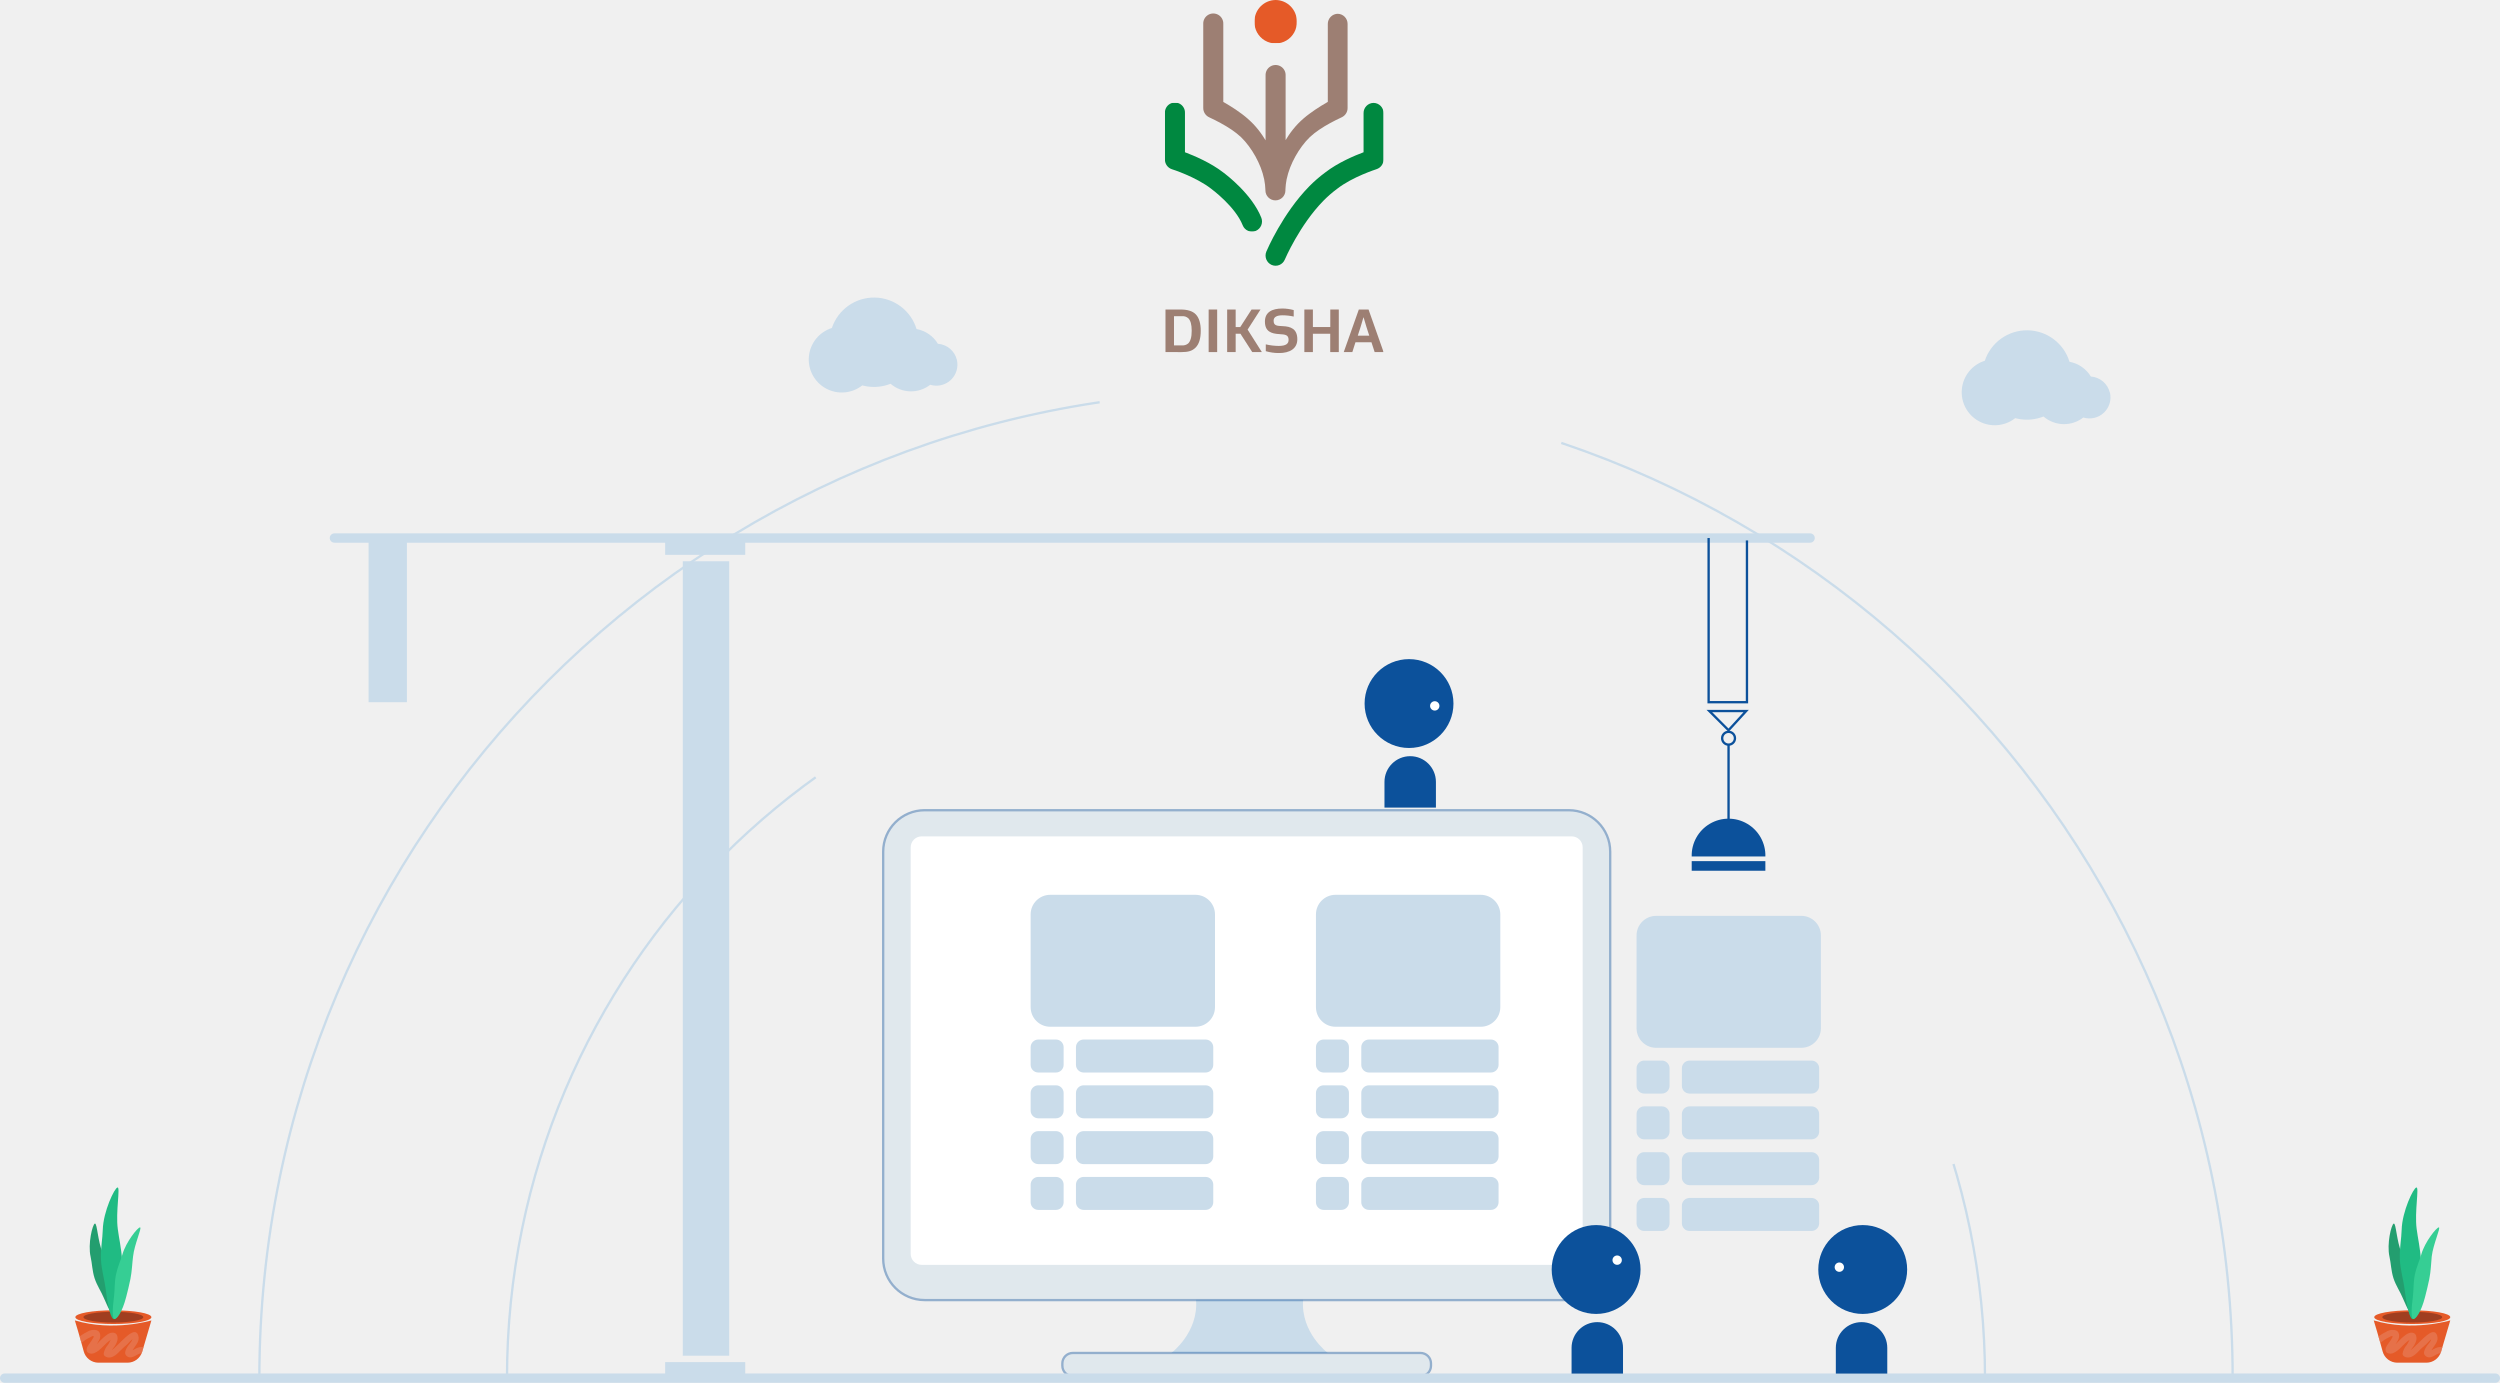
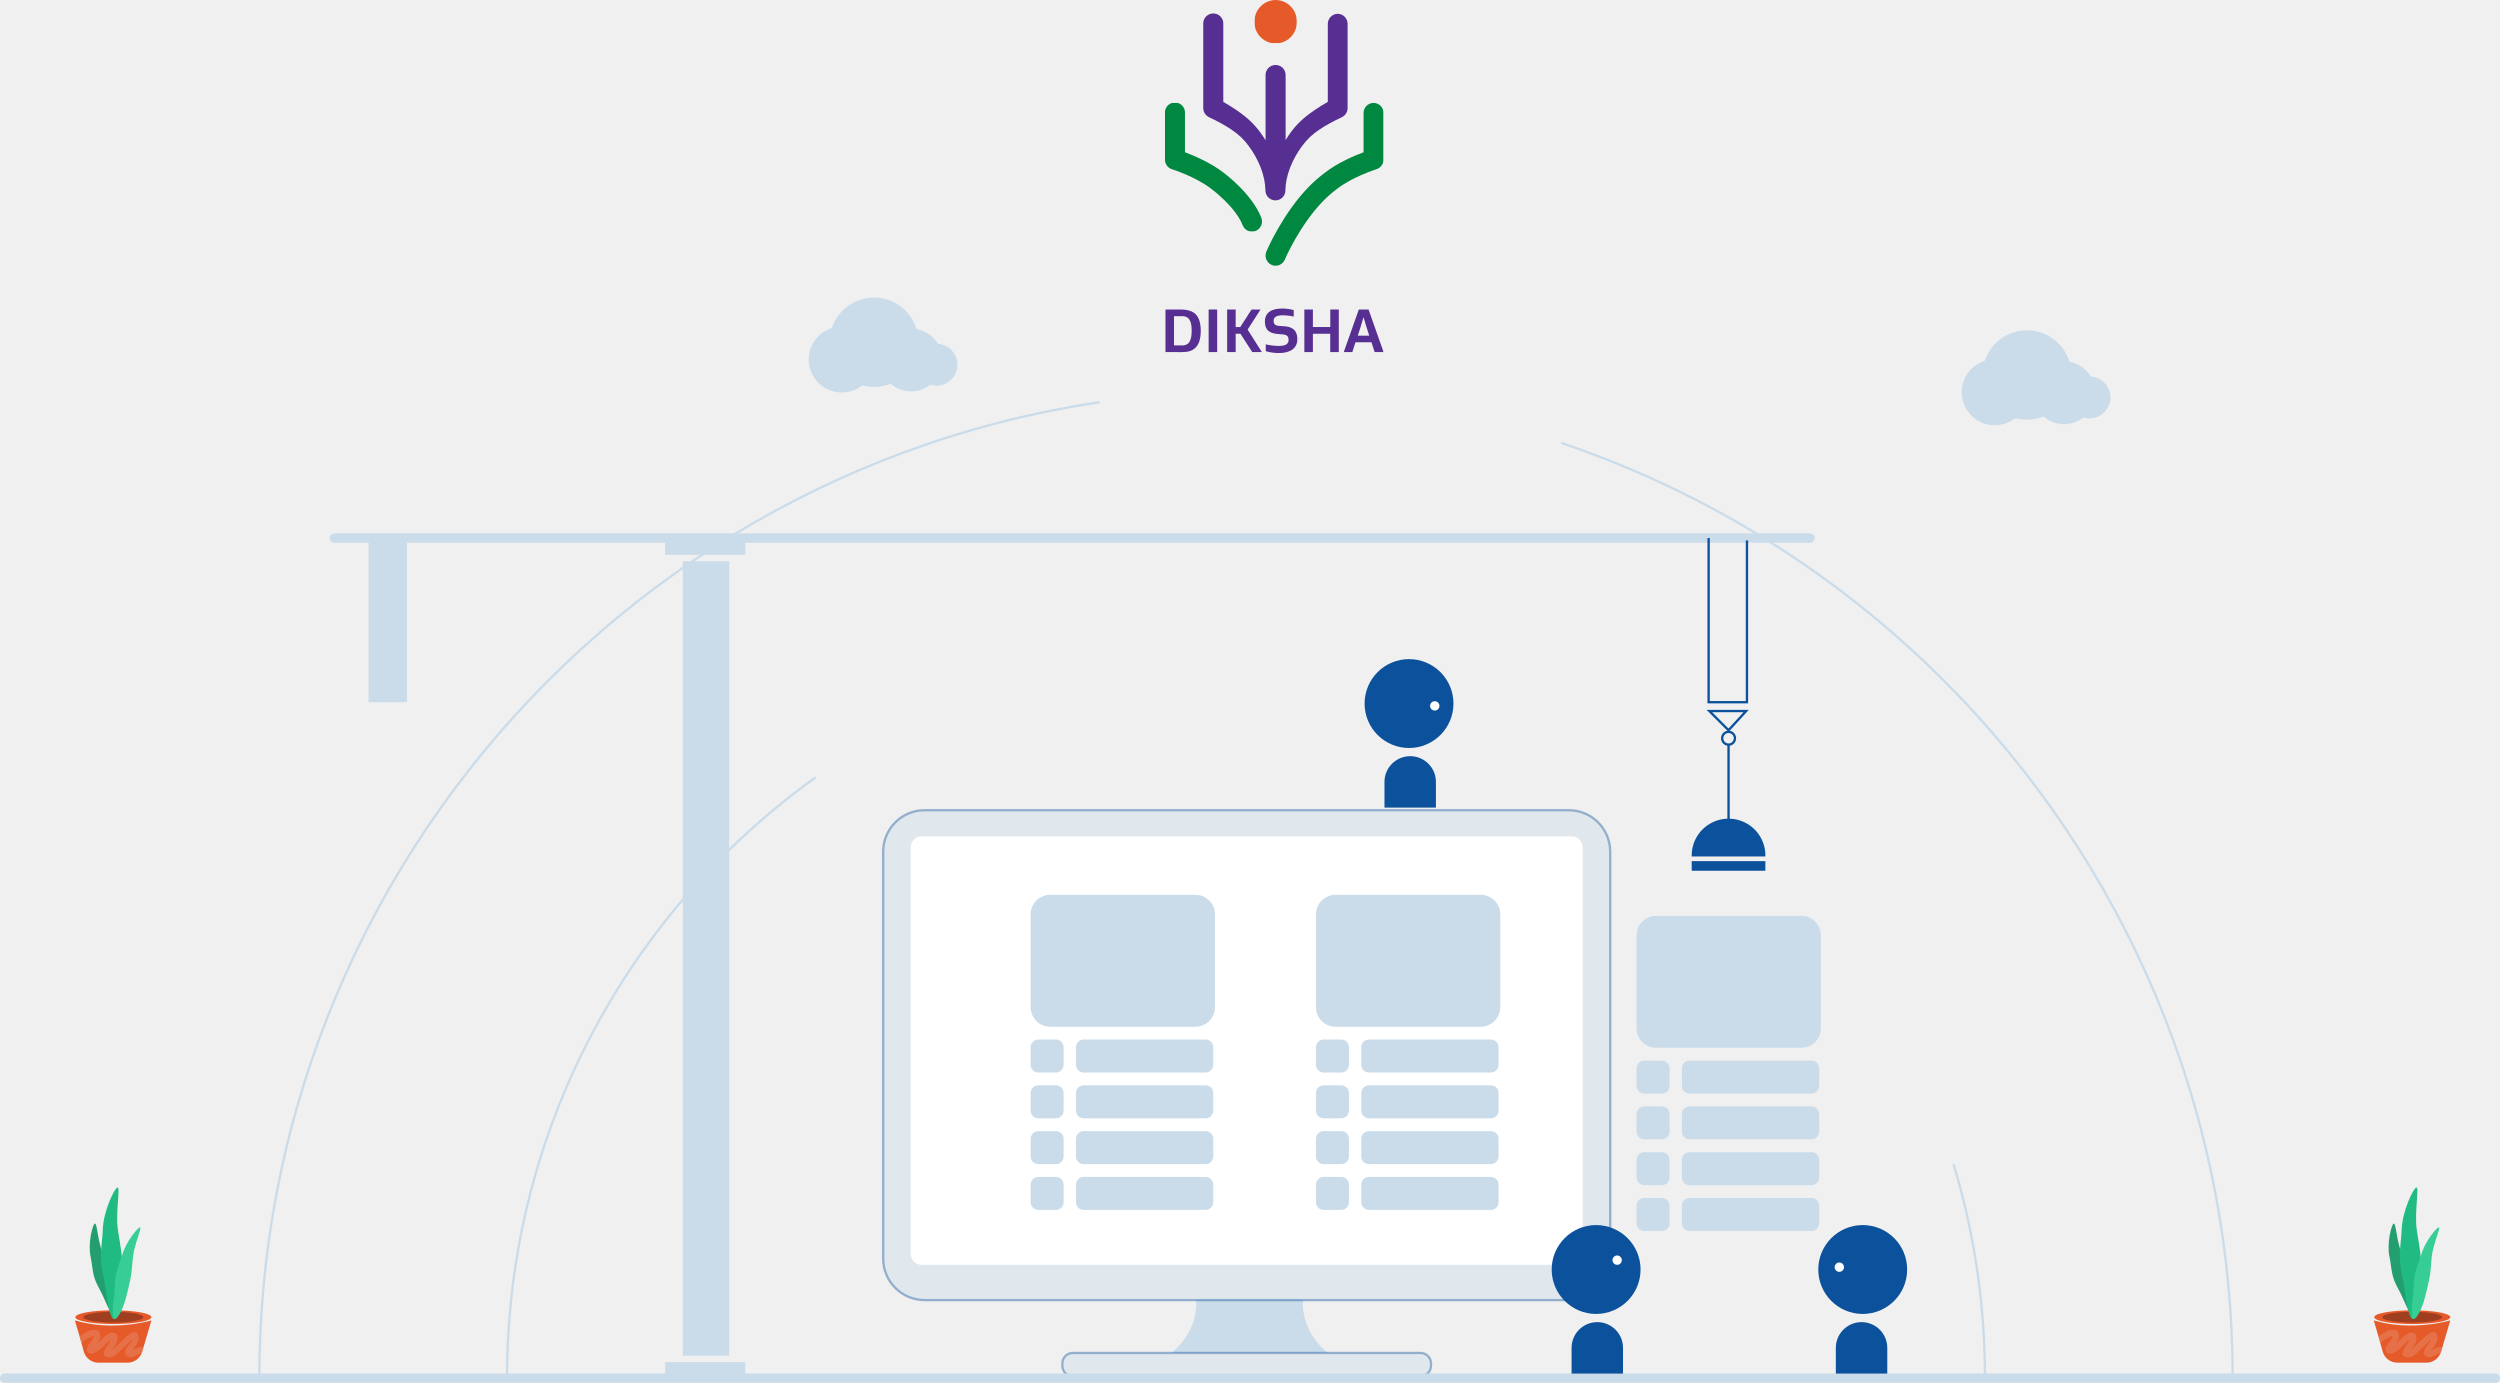
<svg xmlns="http://www.w3.org/2000/svg" viewBox="0 0 1069 591.29">
  <defs>
-     <style>.cls-1,.cls-7{fill:#fff;}.cls-1,.cls-21,.cls-22,.cls-24{fill-rule:evenodd;}.cls-17,.cls-18,.cls-2,.cls-3,.cls-4{fill:none;}.cls-2{opacity:0.08;}.cls-17,.cls-3,.cls-4{stroke:#cadcea;}.cls-17,.cls-18,.cls-3,.cls-4,.cls-6{stroke-miterlimit:10;}.cls-3{stroke-dasharray:300 600;}.cls-4{stroke-dasharray:600 200;}.cls-5,.cls-6{fill:#cadcea;}.cls-18,.cls-6{stroke:#0c519b;}.cls-6{opacity:0.41;}.cls-21,.cls-8{fill:#e55a28;}.cls-9{fill:#a03e20;}.cls-10{fill:#239e6f;}.cls-11{fill:#20bb83;}.cls-12{fill:#36ce94;}.cls-13{opacity:0.43;}.cls-14{clip-path:url(#clip-path);}.cls-15{fill:#e89074;}.cls-16{clip-path:url(#clip-path-2);}.cls-17{stroke-linecap:round;stroke-width:4px;}.cls-19{fill:#0c519b;}.cls-20{mask:url(#mask);}.cls-22,.cls-25{fill:#9D7F73;}.cls-23{mask:url(#mask-2-2);}.cls-24{fill:#008840;}.cls-26{mask:url(#mask-3);}</style>
+     <style>.cls-1,.cls-7{fill:#fff;}.cls-1,.cls-21,.cls-22,.cls-24{fill-rule:evenodd;}.cls-17,.cls-18,.cls-2,.cls-3,.cls-4{fill:none;}.cls-2{opacity:0.08;}.cls-17,.cls-3,.cls-4{stroke:#cadcea;}.cls-17,.cls-18,.cls-3,.cls-4,.cls-6{stroke-miterlimit:10;}.cls-3{stroke-dasharray:300 600;}.cls-4{stroke-dasharray:600 200;}.cls-5,.cls-6{fill:#cadcea;}.cls-18,.cls-6{stroke:#0c519b;}.cls-6{opacity:0.41;}.cls-21,.cls-8{fill:#e55a28;}.cls-9{fill:#a03e20;}.cls-10{fill:#239e6f;}.cls-11{fill:#20bb83;}.cls-12{fill:#36ce94;}.cls-13{opacity:0.43;}.cls-14{clip-path:url(#clip-path);}.cls-15{fill:#e89074;}.cls-16{clip-path:url(#clip-path-2);}.cls-17{stroke-linecap:round;stroke-width:4px;}.cls-19{fill:#0c519b;}.cls-20{mask:url(#mask);}.cls-22,.cls-25{fill:#572E91;}.cls-23{mask:url(#mask-2-2);}.cls-24{fill:#008840;}.cls-26{mask:url(#mask-3);}</style>
    <clipPath id="clip-path">
      <path class="cls-2" d="M34.52,574.55a14.29,14.29,0,0,1,4.13-2.78c.33-.18,1-.64,1.32-.43s.05.42-.21.9a18.65,18.65,0,0,1-1.49,2.25c-.63.84-1.54,2.13-1.14,3.24s2.08,1.28,3.13.87c2.86-1.11,4.52-4.16,7.11-5.71.14-.09.66-.28.71-.38.27,0,.22-.11-.16-.16-.31-.22-.42-.15-.33.22-.54.72-.87,1.71-1.42,2.47a7.52,7.52,0,0,0-1.83,3.79A1.34,1.34,0,0,0,45,580c2.23,1.41,4.61-.51,6.06-2.08,1.05-1.13,2.24-2.08,3.38-3.12.46-.41,2.24-2.63,2.82-2.43l-.79-.61c.75,1.16-1.13,2.86-1.71,3.71s-1.55,2.43-1.16,3.59a2.38,2.38,0,0,0,3,1.21c1.69-.45,3.06-2.15,4.93-1.5,1.6.56,2.3-2,.7-2.54a5,5,0,0,0-3.66.18,20,20,0,0,0-1.79.91,3.06,3.06,0,0,1-.58.27c-.48.09-.43.29.14.58.19-.12.32-.76.45-1,1.12-1.91,3.2-3.68,2.3-6.19-2-5.65-10.67,8-12.73,6.71l.66,1.14c0-.78,1-1.83,1.47-2.46a9.08,9.08,0,0,0,1.68-3.1c.34-1.45,0-3.31-1.79-3.43s-3.21,1.36-4.39,2.32c-1.53,1.26-3.23,4-5.43,4l1.14.66c-.1.61-.08.71.08.32.1-.22.21-.43.32-.65.24-.39.61-.79.88-1.17a16.05,16.05,0,0,0,1.48-2.41c.62-1.31.68-3.24-.86-4a4.86,4.86,0,0,0-4.25.56,17.37,17.37,0,0,0-4.66,3.19c-1.12,1.27.74,3.15,1.87,1.87Z" />
    </clipPath>
    <clipPath id="clip-path-2">
      <path class="cls-2" d="M1017.52,574.55a14.29,14.29,0,0,1,4.13-2.78c.33-.18,1-.64,1.32-.43s0,.42-.21.9a18.65,18.65,0,0,1-1.49,2.25c-.63.84-1.54,2.13-1.14,3.24s2.08,1.28,3.13.87c2.86-1.11,4.52-4.16,7.11-5.71.14-.09.66-.28.71-.38.27,0,.22-.11-.16-.16-.31-.22-.42-.15-.33.22-.54.72-.87,1.71-1.42,2.47a7.52,7.52,0,0,0-1.83,3.79A1.34,1.34,0,0,0,1028,580c2.23,1.41,4.61-.51,6.06-2.08,1-1.13,2.24-2.08,3.38-3.12.46-.41,2.24-2.63,2.82-2.43l-.79-.61c.75,1.16-1.13,2.86-1.71,3.71s-1.55,2.43-1.16,3.59a2.38,2.38,0,0,0,3,1.21c1.69-.45,3.06-2.15,4.93-1.5,1.6.56,2.3-2,.7-2.54a5,5,0,0,0-3.66.18,20,20,0,0,0-1.79.91,3.06,3.06,0,0,1-.58.27c-.48.09-.43.29.14.58.19-.12.32-.76.45-1,1.12-1.91,3.2-3.68,2.3-6.19-2-5.65-10.67,8-12.73,6.71l.66,1.14c0-.78,1-1.83,1.47-2.46a9.08,9.08,0,0,0,1.68-3.1c.34-1.45,0-3.31-1.79-3.43s-3.21,1.36-4.39,2.32c-1.53,1.26-3.23,4-5.43,4l1.14.66c-.1.61-.08.71.08.32.1-.22.21-.43.32-.65.24-.39.61-.79.88-1.17a16.05,16.05,0,0,0,1.48-2.41c.62-1.31.68-3.24-.86-4a4.86,4.86,0,0,0-4.25.56,17.37,17.37,0,0,0-4.66,3.19c-1.12,1.27.74,3.15,1.87,1.87Z" />
    </clipPath>
    <mask id="mask" x="536.41" y="0" width="18.12" height="18.44" maskUnits="userSpaceOnUse">
      <g id="mask-2">
        <polygon id="path-1" class="cls-1" points="536.41 0 554.52 0 554.52 18.44 536.41 18.44 536.41 0" />
      </g>
    </mask>
    <mask id="mask-2-2" x="498.12" y="43.98" width="41.53" height="55.08" maskUnits="userSpaceOnUse">
      <g id="mask-4">
        <polygon id="path-3" class="cls-1" points="498.12 43.98 539.65 43.98 539.65 99.05 498.12 99.05 498.12 43.98" />
      </g>
    </mask>
    <mask id="mask-3" x="498.12" y="0" width="93.51" height="150.97" maskUnits="userSpaceOnUse">
      <g id="mask-6">
        <polygon id="path-5" class="cls-1" points="498.12 150.97 591.63 150.97 591.63 0 498.12 0 498.12 150.97" />
      </g>
    </mask>
  </defs>
  <g id="Layer_2" data-name="Layer 2">
    <g id="Layer_1-2" data-name="Layer 1">
      <path id="circle2" class="cls-3" d="M216.79,589.29c0-174.53,141.48-316,316-316s316,141.47,316,316" />
      <path id="circle1" class="cls-4" d="M110.9,589.29c0-233,188.88-421.9,421.89-421.9s421.89,188.89,421.89,421.9" />
      <g id="desktop">
        <path class="cls-5" d="M557.21,555.78c-1.11,14.06,10.57,22.75,10.57,22.75H500.86s11.68-8.69,10.57-22.75Z" />
        <path class="cls-6" d="M670.8,346.45H395.38a17.73,17.73,0,0,0-17.73,17.73v174a17.73,17.73,0,0,0,17.73,17.73H670.8a17.72,17.72,0,0,0,17.72-17.73v-174A17.72,17.72,0,0,0,670.8,346.45Z" />
        <path class="cls-7" d="M672.06,357.63H394.11a4.69,4.69,0,0,0-4.7,4.69V536.16a4.69,4.69,0,0,0,4.7,4.69H672.06a4.69,4.69,0,0,0,4.69-4.69V362.32A4.69,4.69,0,0,0,672.06,357.63Z" />
        <rect class="cls-6" x="454.26" y="578.53" width="157.63" height="9.93" rx="4.47" />
      </g>
      <g id="plant2">
        <ellipse class="cls-8" cx="48.48" cy="563.22" rx="16.26" ry="2.93" />
        <ellipse class="cls-9" cx="48.48" cy="563.22" rx="12.8" ry="2.3" />
        <path class="cls-8" d="M32,564.6s2.37,7.74,3.78,13.18a6.54,6.54,0,0,0,6.33,4.91H54.52A6.56,6.56,0,0,0,60.8,578l3.94-13.39S48.48,569.55,32,564.6Z" />
        <path class="cls-10" d="M47.86,544.79c.79,2.47,1.59,5.54,2.14,7.73,1.66,6.55.85,10.53-.27,10.9s-3.11-3.11-5.34-8.45c-1-2.5-2.92-5.23-3.94-8.38s-1.08-6.49-1.7-9.18c-1.26-5.52.81-13.88,1.81-14.21s1.21,7.55,3.34,12.53C45,538.36,46.76,541.38,47.86,544.79Z" />
        <path class="cls-11" d="M52.19,538.85c.18,3.54.17,7.88.16,10.95C52.3,559,50.17,564,48.78,564.06s-2.64-5.21-3.61-13.06c-.45-3.67-1.8-8-2-12.47s.69-8.94.78-12.7c.19-7.75,5.07-18,6.32-18.07s-.87,10.38.09,17.72C50.85,529.35,51.94,534,52.19,538.85Z" />
        <path class="cls-12" d="M55.76,546.94c-.5,2.51-1.26,5.55-1.82,7.7-1.66,6.46-4,9.56-5,9.37s-.89-4.11-.17-9.77c.33-2.65.16-5.89.8-9.09s2-6.14,2.78-8.76C53.88,531,59,524.66,59.9,524.83s-2.42,7.12-3,12.43C56.52,540.06,56.46,543.47,55.76,546.94Z" />
        <g class="cls-13">
          <g class="cls-14">
            <path class="cls-8" d="M32,564.6s2.37,7.74,3.78,13.18a6.54,6.54,0,0,0,6.33,4.91H54.52A6.56,6.56,0,0,0,60.8,578l3.94-13.39S48.48,569.55,32,564.6Z" />
            <path class="cls-15" d="M32,564.63s2.37,7.74,3.78,13.18a6.54,6.54,0,0,0,6.33,4.91H54.5a6.56,6.56,0,0,0,6.28-4.7l3.94-13.39S48.46,569.58,32,564.63Z" />
          </g>
        </g>
      </g>
      <g id="plant1">
        <ellipse class="cls-8" cx="1031.48" cy="563.22" rx="16.26" ry="2.93" />
        <ellipse class="cls-9" cx="1031.48" cy="563.22" rx="12.8" ry="2.3" />
        <path class="cls-8" d="M1015,564.6s2.37,7.74,3.78,13.18a6.54,6.54,0,0,0,6.33,4.91h12.41a6.56,6.56,0,0,0,6.28-4.7l3.94-13.39S1031.48,569.55,1015,564.6Z" />
        <path class="cls-10" d="M1030.86,544.79c.79,2.47,1.59,5.54,2.14,7.73,1.66,6.55.85,10.53-.27,10.9s-3.11-3.11-5.34-8.45c-1-2.5-2.92-5.23-3.94-8.38s-1.08-6.49-1.7-9.18c-1.26-5.52.81-13.88,1.81-14.21s1.21,7.55,3.34,12.53C1028,538.36,1029.76,541.38,1030.86,544.79Z" />
        <path class="cls-11" d="M1035.19,538.85c.18,3.54.17,7.88.16,10.95,0,9.23-2.18,14.19-3.57,14.26s-2.64-5.21-3.61-13.06c-.45-3.67-1.8-8-2-12.47s.69-8.94.78-12.7c.19-7.75,5.07-18,6.32-18.07s-.87,10.38.09,17.72C1033.85,529.35,1034.94,534,1035.19,538.85Z" />
        <path class="cls-12" d="M1038.76,546.94c-.5,2.51-1.26,5.55-1.82,7.7-1.66,6.46-4,9.56-5,9.37s-.89-4.11-.17-9.77c.33-2.65.16-5.89.8-9.09s2.05-6.14,2.78-8.76c1.49-5.39,6.65-11.73,7.51-11.56s-2.42,7.12-3.05,12.43C1039.52,540.06,1039.46,543.47,1038.76,546.94Z" />
        <g class="cls-13">
          <g class="cls-16">
            <path class="cls-8" d="M1015,564.6s2.37,7.74,3.78,13.18a6.54,6.54,0,0,0,6.33,4.91h12.41a6.56,6.56,0,0,0,6.28-4.7l3.94-13.39S1031.48,569.55,1015,564.6Z" />
            <path class="cls-15" d="M1015,564.63s2.37,7.74,3.78,13.18a6.54,6.54,0,0,0,6.33,4.91h12.41a6.56,6.56,0,0,0,6.28-4.7l3.94-13.39S1031.46,569.58,1015,564.63Z" />
          </g>
        </g>
      </g>
      <line id="baseline" class="cls-17" x1="1067" y1="589.29" x2="2" y2="589.29" />
      <g id="crane">
        <rect class="cls-5" x="291.95" y="239.99" width="19.86" height="339.7" transform="translate(603.76 819.69) rotate(180)" />
        <rect class="cls-5" x="284.41" y="582.44" width="34.24" height="6.16" transform="translate(603.07 1171.04) rotate(180)" />
        <rect class="cls-5" x="284.41" y="231.09" width="34.24" height="6.16" transform="translate(603.07 468.34) rotate(180)" />
        <line class="cls-17" x1="143" y1="230.06" x2="774" y2="230.06" />
        <polyline class="cls-5" points="157.61 230.06 157.61 300.26 174 300.26 174 231.09" />
      </g>
      <g id="lift">
        <polyline class="cls-18" points="730.61 230.06 730.61 300.26 747 300.26 747 231.09" />
        <polygon class="cls-18" points="730.91 304.03 746.66 304.03 739.13 312.25 730.91 304.03" />
        <circle class="cls-18" cx="739.13" cy="315.67" r="2.74" />
        <line class="cls-18" x1="739.13" y1="318.41" x2="739.13" y2="350.34" />
        <path class="cls-19" d="M723.37,366.22a15.76,15.76,0,1,1,31.51,0" />
        <rect class="cls-19" x="723.37" y="368.22" width="31.5" height="4.11" />
      </g>
      <g id="logo">
        <g id="Artboard">
          <g id="Group">
            <g id="Group-3">
              <g id="Fill-1-Clipped">
                <g class="cls-20">
                  <path id="Fill-1" class="cls-21" d="M545.46,0a9.14,9.14,0,0,1,9.06,9.22,9.06,9.06,0,1,1-18.11,0A9.14,9.14,0,0,1,545.46,0" />
                </g>
              </g>
            </g>
            <path id="Fill-4" class="cls-22" d="M572.06,5.89a4.32,4.32,0,0,0-4.29,4.36V43.57l-.17.1c-.89.51-1.76,1-2.63,1.56-1.74,1.08-3.45,2.22-5.12,3.47A39.73,39.73,0,0,0,555,52.92a37.45,37.45,0,0,0-4,5c-.44.66-.86,1.33-1.27,2V32.29a4.29,4.29,0,1,0-8.57,0V60c-.41-.69-.83-1.37-1.28-2a37.38,37.38,0,0,0-4-5A40.53,40.53,0,0,0,531,48.71c-1.67-1.26-3.38-2.4-5.12-3.47-.87-.54-1.75-1.06-2.64-1.57l-.16-.09V10.26a4.29,4.29,0,1,0-8.57,0V46.18a4.36,4.36,0,0,0,2.58,4c.75.34,1.63.76,2.43,1.17s1.64.83,2.44,1.28c1.61.88,3.18,1.82,4.66,2.82a33,33,0,0,1,4,3.15,31.44,31.44,0,0,1,3.35,3.85,39.57,39.57,0,0,1,5.11,9.22,32.88,32.88,0,0,1,1.48,5,27.24,27.24,0,0,1,.53,4.6v.13a4.28,4.28,0,1,0,8.56,0v-.43a28.19,28.19,0,0,1,.51-4.3,34.12,34.12,0,0,1,1.49-5,39.94,39.94,0,0,1,5.11-9.22,30.69,30.69,0,0,1,3.36-3.85,32.13,32.13,0,0,1,4-3.15c1.48-1,3-1.93,4.66-2.82.8-.44,1.62-.86,2.44-1.28s1.68-.83,2.42-1.16a4.35,4.35,0,0,0,2.59-4V10.25a4.32,4.32,0,0,0-4.28-4.36Z" />
            <g id="Group-8">
              <g id="Fill-6-Clipped">
                <g class="cls-23">
                  <path id="Fill-6" class="cls-24" d="M523.13,73.79c-5.37-4.18-12.47-7.2-16.44-8.69V48.34a4.29,4.29,0,1,0-8.57,0V68.13a4.36,4.36,0,0,0,3,4.24c.11,0,10.32,3.29,16.83,8.38l.11.09c.11.08,10.16,7.49,13.33,15.52a4.26,4.26,0,0,0,5.6,2.36,4.38,4.38,0,0,0,2.35-5.61c-4-10.13-15.15-18.53-16.22-19.32" />
                </g>
              </g>
            </g>
            <path id="Fill-9" class="cls-25" d="M505.29,147.68a3.68,3.68,0,0,0,2.77-.81c.95-.94,1.51-2.57,1.51-5.42s-.51-4.35-1.43-5.34a3.51,3.51,0,0,0-2.82-.89H502v12.46Zm-6.93,2.87v-18.2h6.46c2.85,0,5.14.62,6.54,2.12s2.08,3.81,2.08,7c0,3.33-.76,5.74-2.24,7.19s-3.22,1.9-6,1.9Z" />
            <g id="Fill-11-Clipped">
              <g class="cls-26">
                <polygon id="Fill-11" class="cls-22" points="516.82 150.55 520.46 150.55 520.46 132.35 516.82 132.35 516.82 150.55" />
              </g>
            </g>
            <g id="Fill-13-Clipped">
              <g class="cls-26">
                <polygon id="Fill-13" class="cls-22" points="533.48 140.94 539.57 150.55 535.46 150.55 530.42 142.71 528.37 142.71 528.37 150.55 524.73 150.55 524.73 132.35 528.37 132.35 528.37 139.84 530.34 139.84 535.17 132.35 538.99 132.35 533.48 140.94" />
              </g>
            </g>
            <g id="Fill-14-Clipped">
              <g class="cls-26">
                <path id="Fill-14" class="cls-22" d="M551,145.34c0-2.14-1.37-2.33-3.9-2.47-3.5-.19-6.22-1.1-6.22-5.37,0-4,3-5.58,7.51-5.58a19,19,0,0,1,4.8.67v2.77a22,22,0,0,0-4.72-.54c-2.61,0-3.87.78-3.87,2.31,0,2.15,1.4,2.23,3.91,2.33,3.42.14,6.22,1.16,6.22,5.61,0,4-3.19,5.9-7.89,5.9a20.43,20.43,0,0,1-5.59-.8v-2.92a25,25,0,0,0,5.51.67c3.21,0,4.24-1,4.24-2.58" />
              </g>
            </g>
            <g id="Fill-15-Clipped">
              <g class="cls-26">
                <polygon id="Fill-15" class="cls-22" points="557.74 150.55 557.74 132.35 561.39 132.35 561.39 139.84 568.83 139.84 568.83 132.35 572.47 132.35 572.47 150.55 568.81 150.55 568.81 142.71 561.39 142.71 561.39 150.55 557.74 150.55" />
              </g>
            </g>
            <g id="Fill-16-Clipped">
              <g class="cls-26">
                <path id="Fill-16" class="cls-25" d="M585.5,143.54l-1.23-3.81c-.51-1.58-.88-2.9-1.19-4H583c-.32,1.15-.69,2.47-1.19,4l-1.23,3.81Zm.93,2.8H579.6l-1.34,4.21h-3.67l6.44-18.2h4.16l6.43,18.2H587.8Z" />
              </g>
            </g>
            <g id="Fill-17-Clipped">
              <g class="cls-26">
                <path id="Fill-17" class="cls-24" d="M587.34,44a4.32,4.32,0,0,0-4.28,4.36V65.1c-4,1.49-11.08,4.51-16.45,8.69v0a56.76,56.76,0,0,0-6.74,5.85c-11.41,11.61-18.09,27.25-18.37,27.91a4.39,4.39,0,0,0,2.25,5.73,4.26,4.26,0,0,0,5.63-2.28c.06-.15,6.33-14.79,16.54-25.19a48.44,48.44,0,0,1,5.74-5l.12-.09c6.5-5.09,16.72-8.34,16.82-8.38a4.33,4.33,0,0,0,3-4.24V48.34A4.32,4.32,0,0,0,587.34,44Z" />
              </g>
            </g>
          </g>
        </g>
      </g>
      <g id="man3">
        <path class="cls-19" d="M701.5,542.84a19,19,0,1,1-19-19A19,19,0,0,1,701.5,542.84Z" />
        <path class="cls-7" d="M693.5,538.84a2,2,0,0,1-2,2,2,2,0,1,1,2-2Z" />
        <path class="cls-19" d="M683,565.34h0a11,11,0,0,1,11,11v11a0,0,0,0,1,0,0H672a0,0,0,0,1,0,0v-11A11,11,0,0,1,683,565.34Z" />
      </g>
      <g id="man1">
        <path class="cls-19" d="M777.5,542.84a19,19,0,1,0,19-19A19,19,0,0,0,777.5,542.84Z" />
        <path class="cls-7" d="M784.5,541.84a2,2,0,0,0,2,2,2,2,0,1,0-2-2Z" />
        <path class="cls-19" d="M785,565.34h22a0,0,0,0,1,0,0v11a11,11,0,0,1-11,11h0a11,11,0,0,1-11-11v-11A0,0,0,0,1,785,565.34Z" transform="translate(1592 1152.68) rotate(180)" />
      </g>
      <g id="man2">
        <path class="cls-19" d="M621.5,300.84a19,19,0,1,1-19-19A19,19,0,0,1,621.5,300.84Z" />
        <path class="cls-7" d="M615.5,301.84a2,2,0,0,1-2,2,2,2,0,1,1,2-2Z" />
        <path class="cls-19" d="M603,323.34h0a11,11,0,0,1,11,11v11a0,0,0,0,1,0,0H592a0,0,0,0,1,0,0v-11A11,11,0,0,1,603,323.34Z" />
      </g>
      <g id="form1">
        <rect class="cls-5" x="440.7" y="382.62" width="78.83" height="56.42" rx="8.38" />
        <rect class="cls-5" x="440.7" y="444.5" width="14.11" height="14.11" rx="3.29" />
        <rect class="cls-5" x="460.08" y="444.5" width="58.71" height="14.11" rx="3.29" />
        <rect class="cls-5" x="440.7" y="464.08" width="14.11" height="14.11" rx="3.29" />
        <rect class="cls-5" x="460.08" y="464.08" width="58.71" height="14.11" rx="3.29" />
        <rect class="cls-5" x="440.7" y="483.67" width="14.11" height="14.11" rx="3.29" />
        <rect class="cls-5" x="460.08" y="483.67" width="58.71" height="14.11" rx="3.29" />
        <rect class="cls-5" x="440.7" y="503.25" width="14.11" height="14.11" rx="3.29" />
        <rect class="cls-5" x="460.08" y="503.25" width="58.71" height="14.11" rx="3.29" />
      </g>
      <g id="form2">
        <rect class="cls-5" x="562.7" y="382.62" width="78.83" height="56.42" rx="8.38" />
        <rect class="cls-5" x="562.7" y="444.5" width="14.11" height="14.11" rx="3.29" />
        <rect class="cls-5" x="582.08" y="444.5" width="58.71" height="14.11" rx="3.29" />
        <rect class="cls-5" x="562.7" y="464.08" width="14.11" height="14.11" rx="3.29" />
        <rect class="cls-5" x="582.08" y="464.08" width="58.71" height="14.11" rx="3.29" />
        <rect class="cls-5" x="562.7" y="483.67" width="14.11" height="14.11" rx="3.29" />
        <rect class="cls-5" x="582.08" y="483.67" width="58.71" height="14.11" rx="3.29" />
        <rect class="cls-5" x="562.7" y="503.25" width="14.11" height="14.11" rx="3.29" />
        <rect class="cls-5" x="582.08" y="503.25" width="58.71" height="14.11" rx="3.29" />
      </g>
      <g id="form3">
        <rect class="cls-5" x="699.79" y="391.62" width="78.83" height="56.42" rx="8.38" />
        <rect class="cls-5" x="699.79" y="453.5" width="14.11" height="14.11" rx="3.29" />
        <rect class="cls-5" x="719.17" y="453.5" width="58.71" height="14.11" rx="3.29" />
        <rect class="cls-5" x="699.79" y="473.08" width="14.11" height="14.11" rx="3.29" />
        <rect class="cls-5" x="719.17" y="473.08" width="58.71" height="14.11" rx="3.29" />
        <rect class="cls-5" x="699.79" y="492.67" width="14.11" height="14.11" rx="3.29" />
        <rect class="cls-5" x="719.17" y="492.67" width="58.71" height="14.11" rx="3.29" />
        <rect class="cls-5" x="699.79" y="512.25" width="14.11" height="14.11" rx="3.29" />
        <rect class="cls-5" x="719.17" y="512.25" width="58.71" height="14.11" rx="3.29" />
      </g>
      <path id="cloud1" class="cls-5" d="M902.17,167.9a9,9,0,0,0-8.12-6.9,13.48,13.48,0,0,0-9.13-6.3,19,19,0,0,0-36.21-.45,14.12,14.12,0,1,0,13,24.54,19,19,0,0,0,9.39.16,18.57,18.57,0,0,0,2.71-.85,13.39,13.39,0,0,0,17,.43,9,9,0,0,0,11.41-10.63Z" />
      <path id="cloud2" class="cls-5" d="M409.17,153.9a9,9,0,0,0-8.12-6.9,13.48,13.48,0,0,0-9.13-6.3,19,19,0,0,0-36.21-.45,14.12,14.12,0,1,0,13,24.54,19,19,0,0,0,9.39.16,18.57,18.57,0,0,0,2.71-.85,13.39,13.39,0,0,0,16.95.43,9,9,0,0,0,11.41-10.63Z" />
    </g>
  </g>
</svg>
